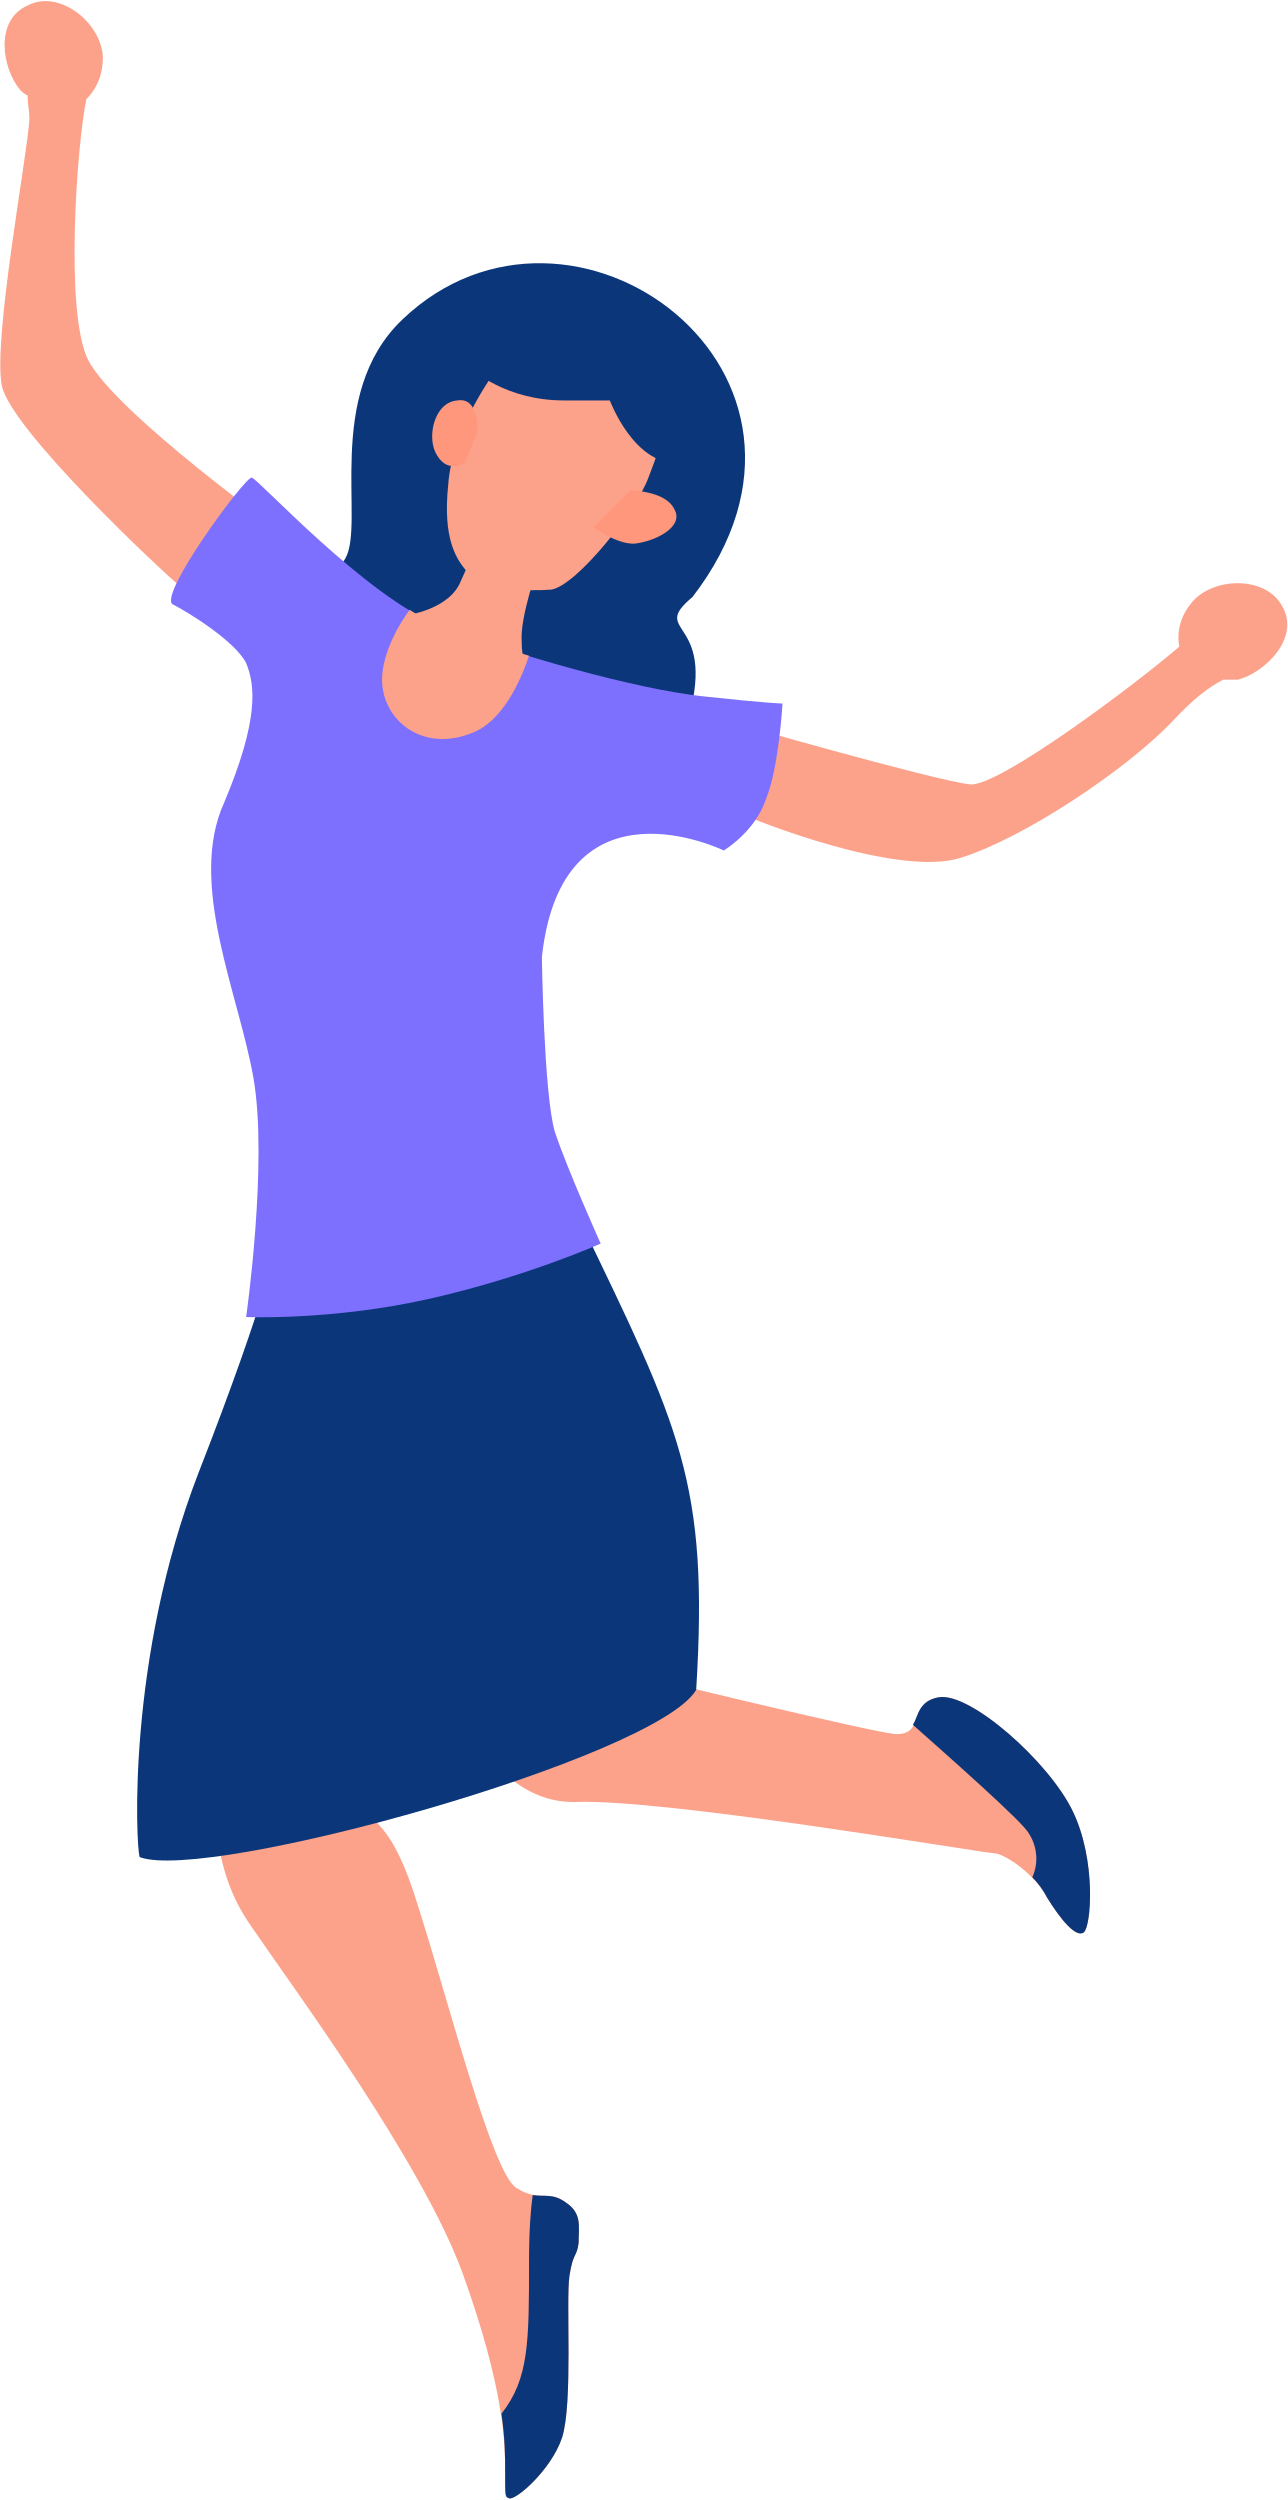
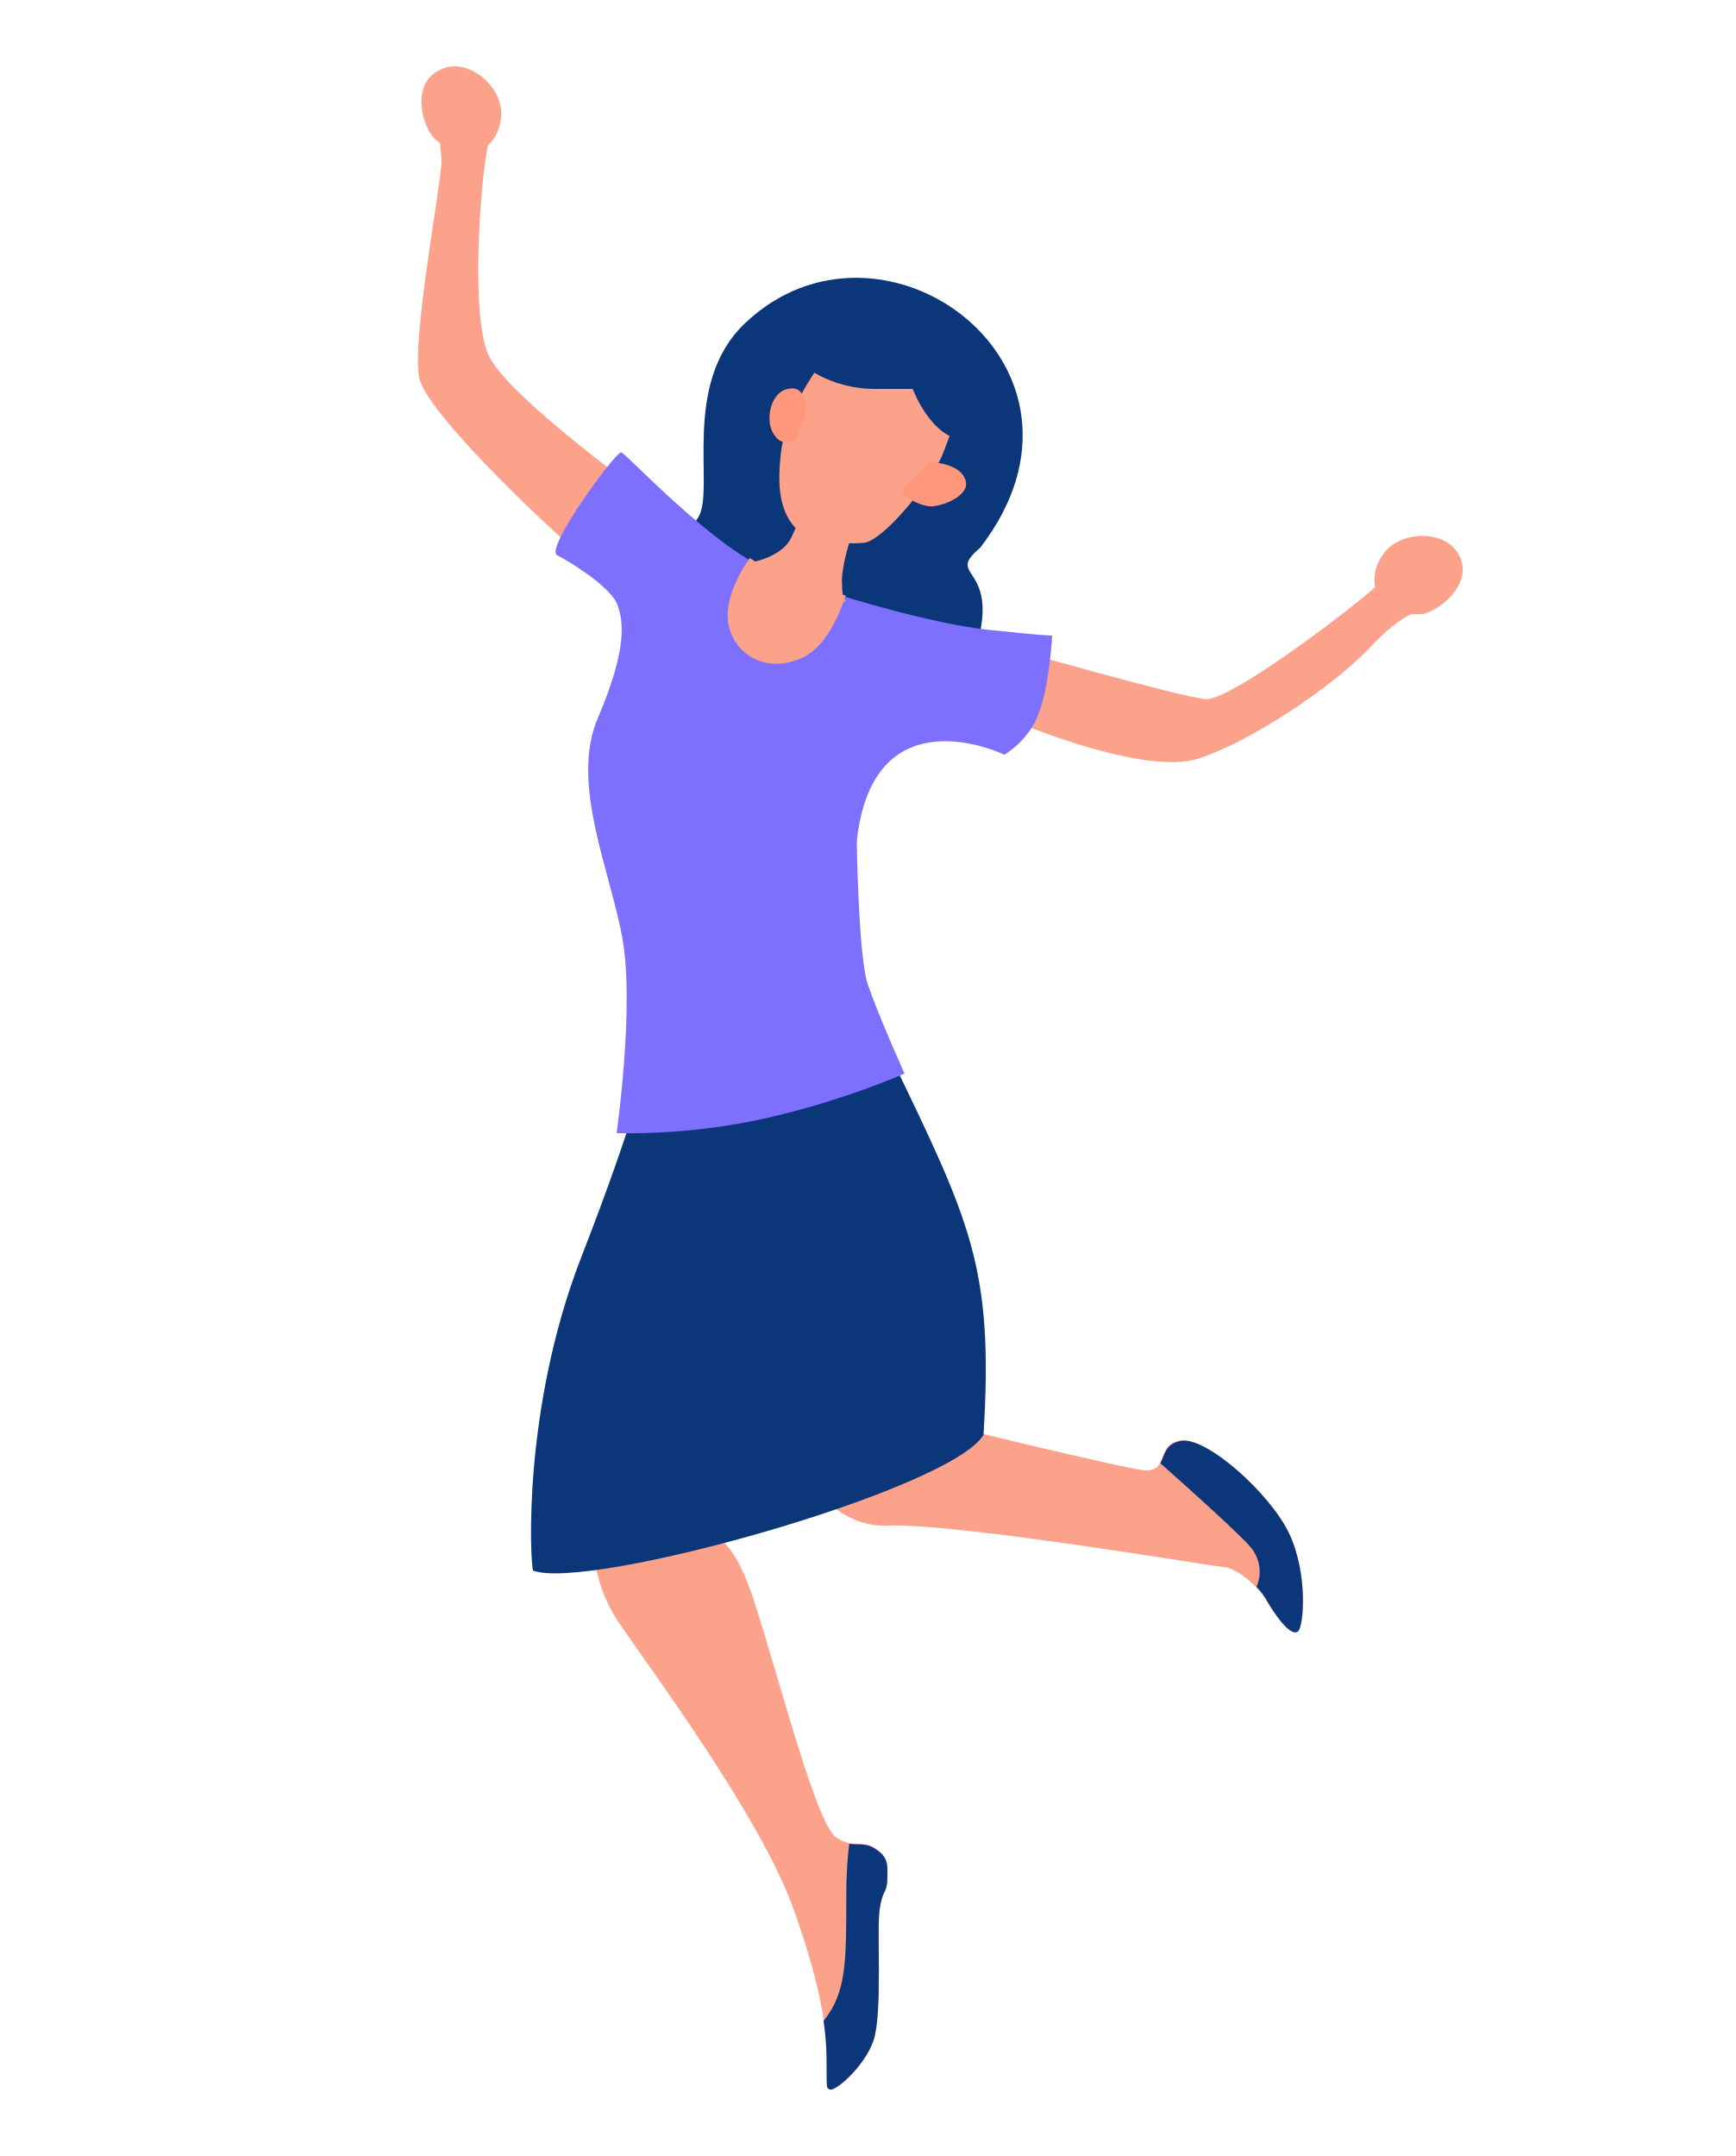
- <svg xmlns="http://www.w3.org/2000/svg" width="701px" height="1361px" viewBox="0 0 701 1361" version="1.1">
+ <svg xmlns="http://www.w3.org/2000/svg" width="706px" height="877px" viewBox="0 0 706 877" version="1.1">
  <g id="Page-1" stroke="none" stroke-width="1" fill="none" fill-rule="evenodd">
-     <g id="128" transform="translate(-1073, -393)">
-       <g id="Group" transform="translate(1073.163, 393.6123)">
-         <path d="M154.837,290.388 C154.837,290.388 62.837,224.388 47.837,195.388 C34.837,169.388 41.837,77.388 46.837,53.388 C50.837,49.388 55.837,42.388 55.837,30.388 C54.837,11.388 31.837,-6.612 14.837,2.388 C-3.163,10.388 0.837,36.388 10.837,48.388 C11.837,49.388 12.837,50.388 14.837,51.388 C14.837,55.388 15.837,59.388 15.837,64.388 C14.837,83.388 -4.163,184.388 0.837,209.388 C5.837,233.388 87.837,310.388 98.837,319.388 C109.837,328.388 154.837,290.388 154.837,290.388" id="Fill-15" fill="#FCA18A" />
-         <path d="M393.837,391.388 C393.837,391.388 508.837,424.388 527.837,426.388 C542.837,428.388 618.837,371.388 641.837,351.388 C640.837,346.388 640.837,337.388 647.837,328.388 C658.837,313.388 688.837,312.388 697.837,329.388 C707.837,346.388 688.837,365.388 673.837,369.388 C670.837,369.388 667.837,369.388 665.837,369.388 C657.837,373.388 648.837,380.388 637.837,392.388 C612.837,418.388 557.837,455.388 522.837,466.388 C487.837,477.388 407.837,444.388 407.837,444.388 L393.837,391.388" id="Fill-16" fill="#FCA18A" />
-         <path d="M119.837,338.388 C119.837,338.388 176.837,323.388 187.837,303.388 C198.837,284.388 175.837,214.388 218.837,173.388 C310.837,85.388 470.837,202.388 376.837,324.388 C351.837,345.388 392.837,334.388 372.837,396.388 C351.837,458.388 198.837,457.388 119.837,338.388" id="Fill-17" fill="#0B377A" />
-         <path d="M266.837,633.388 C266.837,633.388 306.837,657.388 329.837,731.388 C351.837,805.388 342.837,910.388 342.837,910.388 C342.837,910.388 469.837,941.388 486.837,943.388 C503.837,944.388 493.837,926.388 510.837,923.388 C527.837,920.388 570.837,958.388 583.837,985.388 C596.837,1012.388 593.837,1048.388 589.837,1051.388 C585.837,1054.388 577.837,1045.388 569.837,1032.388 C562.837,1019.388 547.837,1009.388 541.837,1008.388 C535.837,1008.388 361.837,978.388 312.837,980.388 C264.837,981.388 230.837,913.388 220.837,835.388 C210.837,756.388 201.837,705.388 210.837,675.388 C218.837,646.388 266.837,633.388 266.837,633.388" id="Fill-18" fill="#FCA18A" />
-         <path d="M185.837,674.388 C185.837,674.388 138.837,768.388 123.837,872.388 C109.837,976.388 114.837,1017.388 136.837,1048.388 C157.837,1079.388 229.837,1176.388 251.837,1237.388 C273.837,1298.388 274.837,1328.388 274.837,1344.388 C274.837,1359.388 274.837,1358.388 276.837,1359.388 C279.837,1361.388 299.837,1344.388 305.837,1326.388 C311.837,1307.388 307.837,1252.388 309.837,1238.388 C311.837,1225.388 313.837,1228.388 314.837,1220.388 C314.837,1211.388 316.837,1204.388 307.837,1198.388 C298.837,1191.388 292.837,1198.388 280.837,1190.388 C267.837,1182.388 243.837,1088.388 227.837,1038.388 C212.837,988.388 201.837,993.388 195.837,980.388 C189.837,967.388 244.837,862.388 240.837,778.388 C235.837,695.388 246.837,656.388 185.837,674.388" id="Fill-19" fill="#FCA18A" />
-         <path d="M315.837,664.388 C369.837,776.388 385.837,806.388 378.837,919.388 C356.837,956.388 112.837,1024.388 75.837,1010.388 C73.837,1003.388 68.837,902.388 107.837,801.388 C146.837,701.388 149.837,677.388 149.837,677.388 L315.837,664.388" id="Fill-20" fill="#0B377A" />
-         <path d="M294.837,520.388 C294.837,520.388 295.837,594.388 301.837,615.388 C308.837,636.388 326.837,676.388 326.837,676.388 C326.837,676.388 286.837,694.388 233.837,706.388 C180.837,718.388 133.837,716.388 133.837,716.388 C133.837,716.388 145.837,632.388 137.837,586.388 C129.837,540.388 101.837,480.388 121.837,436.388 C140.837,391.388 138.837,372.388 133.837,360.388 C127.837,348.388 101.837,332.388 93.837,328.388 C85.837,323.388 132.837,259.388 136.837,259.388 C139.837,259.388 198.837,324.388 239.837,340.388 C281.837,356.388 345.837,374.388 381.837,378.388 C418.837,382.388 425.837,382.388 425.837,382.388 C425.837,382.388 423.837,417.388 416.837,434.388 C410.837,452.388 393.837,462.388 393.837,462.388 C393.837,462.388 305.837,419.388 294.837,520.388" id="Fill-21" fill="#7D70FE" />
-         <path d="M222.837,331.388 C228.837,335.388 234.837,338.388 239.837,340.388 C253.837,345.388 270.837,351.388 287.837,356.388 C282.837,371.388 272.837,392.388 256.837,398.388 C229.837,409.388 207.837,391.388 207.837,369.388 C207.837,355.388 216.837,339.388 222.837,331.388" id="Fill-22" fill="#FCA18A" />
-         <path d="M496.837,938.388 C499.837,933.388 499.837,925.388 510.837,923.388 C527.837,920.388 570.837,958.388 583.837,985.388 C596.837,1012.388 593.837,1048.388 589.837,1051.388 C585.837,1054.388 577.837,1045.388 569.837,1032.388 C567.837,1028.388 564.837,1024.388 561.837,1021.388 C565.837,1012.388 563.837,1003.388 559.837,997.388 C556.837,991.388 514.837,954.388 496.837,938.388" id="Fill-23" fill="#0B377A" />
-         <path d="M272.837,1313.388 C274.837,1327.388 274.837,1337.388 274.837,1344.388 C274.837,1359.388 274.837,1358.388 276.837,1359.388 C279.837,1361.388 299.837,1344.388 305.837,1326.388 C311.837,1307.388 307.837,1252.388 309.837,1238.388 C311.837,1225.388 313.837,1228.388 314.837,1220.388 C314.837,1211.388 316.837,1204.388 307.837,1198.388 C300.837,1193.388 296.837,1195.388 289.837,1194.388 C288.837,1201.388 287.837,1213.388 287.837,1230.388 C287.837,1274.388 287.837,1294.388 272.837,1313.388" id="Fill-24" fill="#0B377A" />
-         <path d="M292.837,307.388 C292.837,307.388 282.837,335.388 283.837,348.388 C283.837,360.388 286.837,360.388 286.837,360.388 C286.837,360.388 263.837,363.388 244.837,356.388 C225.837,348.388 220.837,334.388 220.837,334.388 C220.837,334.388 244.837,331.388 250.837,315.388 C257.837,300.388 257.837,296.388 257.837,296.388 C257.837,296.388 278.837,292.388 292.837,307.388" id="Fill-25" fill="#FCA18A" />
-         <path d="M268.837,202.388 C268.837,202.388 245.837,233.388 243.837,263.388 C240.837,292.388 247.837,304.388 255.837,312.388 C263.837,320.388 286.837,321.388 299.837,320.388 C313.837,318.388 346.837,276.388 352.837,259.388 C359.837,241.388 359.837,238.388 359.837,238.388 C359.837,238.388 321.837,187.388 268.837,202.388" id="Fill-26" fill="#FCA18A" />
-         <path d="M259.837,234.388 C259.837,234.388 260.837,215.388 248.837,217.388 C235.837,218.388 231.837,238.388 237.837,247.388 C243.837,257.388 252.837,251.388 252.837,251.388 L259.837,234.388" id="Fill-27" fill="#FF977C" />
-         <path d="M342.837,266.388 C342.837,266.388 361.837,266.388 366.837,276.388 C372.837,286.388 355.837,294.388 344.837,295.388 C334.837,295.388 322.837,286.388 322.837,286.388 L342.837,266.388" id="Fill-28" fill="#FF977C" />
-         <path d="M256.837,200.388 C256.837,200.388 274.837,217.388 306.837,217.388 C338.837,217.388 331.837,217.388 331.837,217.388 C331.837,217.388 344.837,252.388 368.837,251.388 C393.837,251.388 374.837,210.388 360.837,194.388 C346.837,178.388 285.837,152.388 256.837,200.388" id="Fill-29" fill="#0B377A" />
+     <g id="Group">
+       <g id="3" transform="translate(170, 27)" fill-rule="nonzero">
+         <path d="M94,175.627 C94,175.627 38.148,135.71 29.041,118.171 C21.149,102.446 25.399,46.804 28.434,32.289 C30.863,29.87 33.898,25.636 33.898,18.379 C33.291,6.887 19.328,-3.999 9.007,1.444 C-1.92,6.283 0.508,22.007 6.579,29.265 C7.186,29.87 7.793,30.475 9.007,31.079 C9.007,33.499 9.614,35.918 9.614,38.942 C9.007,50.433 -2.527,111.518 0.508,126.638 C3.543,141.153 53.325,187.723 60.003,193.166 C66.681,198.609 94,175.627 94,175.627" id="Fill-15" fill="#FCA18A" />
+         <path d="M239,236.168 C239,236.168 308.723,256.175 320.242,257.388 C329.336,258.6 375.414,224.042 389.359,211.917 C388.752,208.885 388.752,203.429 392.996,197.972 C399.665,188.878 417.854,188.272 423.311,198.579 C429.373,208.885 417.854,220.405 408.76,222.83 C406.941,222.83 405.122,222.83 403.909,222.83 C399.059,225.255 393.603,229.499 386.933,236.774 C371.776,252.537 338.431,274.97 317.211,281.639 C295.991,288.308 247.488,268.301 247.488,268.301 L239,236.168" id="Fill-16" fill="#FCA18A" />
+         <path d="M73,204.322 C73,204.322 107.526,195.253 114.189,183.161 C120.852,171.674 106.921,129.353 132.967,104.565 C188.694,51.361 285.61,122.098 228.672,195.858 C213.529,208.554 238.363,201.903 226.249,239.388 C213.529,276.872 120.852,276.268 73,204.322" id="Fill-17" fill="#0B377A" />
+         <path d="M162.181,383 C162.181,383 186.422,397.564 200.36,442.468 C213.692,487.372 208.238,551.088 208.238,551.088 C208.238,551.088 285.202,569.899 295.504,571.113 C305.807,571.719 299.746,560.797 310.049,558.976 C320.351,557.156 346.41,580.215 354.288,596.599 C362.166,612.983 360.348,634.828 357.924,636.649 C355.5,638.469 350.652,633.008 345.803,625.119 C341.561,617.23 332.471,611.162 328.835,610.556 C325.199,610.556 219.752,592.351 190.058,593.565 C160.969,594.172 140.364,552.908 134.304,505.577 C128.244,457.638 122.79,426.691 128.244,408.486 C133.092,390.889 162.181,383 162.181,383" id="Fill-18" fill="#FCA18A" />
+         <path d="M112.459,407.616 C112.459,407.616 83.886,464.605 74.766,527.655 C66.255,590.706 69.295,615.563 82.67,634.357 C95.437,653.151 139.209,711.958 152.584,748.939 C165.959,785.921 166.567,804.109 166.567,813.809 C166.567,822.903 166.567,822.296 167.783,822.903 C169.607,824.115 181.766,813.809 185.413,802.896 C189.061,791.377 186.629,758.033 187.845,749.546 C189.061,741.664 190.277,743.483 190.885,738.633 C190.885,733.177 192.101,728.933 186.629,725.295 C181.158,721.051 177.51,725.295 170.215,720.445 C162.311,715.595 147.72,658.607 137.993,628.294 C128.874,597.981 122.186,601.012 118.539,593.131 C114.891,585.25 148.328,521.593 145.897,470.667 C142.857,420.348 149.544,396.704 112.459,407.616" id="Fill-19" fill="#FCA18A" />
+         <path d="M191.963,402 C224.621,469.933 234.297,488.13 230.063,556.67 C216.759,579.112 69.195,620.357 46.819,611.866 C45.609,607.62 42.585,546.359 66.171,485.097 C89.757,424.442 91.572,409.885 91.572,409.885 L191.963,402" id="Fill-20" fill="#0B377A" />
+         <path d="M178.514,315.156 C178.514,315.156 179.121,359.997 182.761,372.722 C187.009,385.447 197.931,409.686 197.931,409.686 C197.931,409.686 173.66,420.593 141.502,427.865 C109.343,435.136 80.825,433.924 80.825,433.924 C80.825,433.924 88.107,383.024 83.253,355.149 C78.398,327.275 61.409,290.917 73.544,264.255 C85.073,236.987 83.859,225.474 80.825,218.202 C77.185,210.931 61.409,201.235 56.555,198.811 C51.701,195.782 80.219,157 82.646,157 C84.466,157 120.265,196.387 145.142,206.083 C170.626,215.778 209.459,226.686 231.302,229.109 C253.753,231.533 258,231.533 258,231.533 C258,231.533 256.786,252.742 252.539,263.043 C248.899,273.951 238.584,280.01 238.584,280.01 C238.584,280.01 185.189,253.954 178.514,315.156" id="Fill-21" fill="#7D70FE" />
+         <path d="M135,200 C138.6,202.446 142.2,204.28 145.2,205.503 C153.6,208.56 163.8,212.229 174,215.286 C171,224.458 165,237.298 155.4,240.967 C139.2,247.693 126,236.687 126,223.235 C126,214.675 131.4,204.892 135,200" id="Fill-22" fill="#FCA18A" />
+         <path d="M302,568.189 C303.804,565.16 303.804,560.313 310.421,559.101 C320.646,557.284 346.511,580.306 354.33,596.664 C362.15,613.021 360.345,634.832 357.939,636.649 C355.533,638.467 350.721,633.014 345.909,625.138 C344.706,622.715 342.902,620.291 341.097,618.474 C343.503,613.021 342.3,607.569 339.894,603.934 C338.09,600.299 312.827,577.882 302,568.189" id="Fill-23" fill="#0B377A" />
+         <path d="M165,795.051 C166.233,803.528 166.233,809.582 166.233,813.821 C166.233,822.903 166.233,822.297 167.465,822.903 C169.314,824.114 181.639,813.821 185.337,802.922 C189.035,791.418 186.569,758.117 187.802,749.641 C189.035,741.77 190.267,743.586 190.883,738.742 C190.883,733.293 192.116,729.055 186.569,725.422 C182.256,722.395 179.79,723.605 175.477,723 C174.86,727.238 174.244,734.504 174.244,744.797 C174.244,771.438 174.244,783.547 165,795.051" id="Fill-24" fill="#0B377A" />
+         <path d="M178,185.877 C178,185.877 171.889,202.646 172.5,210.431 C172.5,217.617 174.333,217.617 174.333,217.617 C174.333,217.617 160.278,219.414 148.667,215.222 C137.056,210.431 134,202.047 134,202.047 C134,202.047 148.667,200.25 152.333,190.668 C156.611,181.685 156.611,179.29 156.611,179.29 C156.611,179.29 169.444,176.894 178,185.877" id="Fill-25" fill="#FCA18A" />
+         <path d="M162.64,122.665 C162.64,122.665 148.648,141.355 147.431,159.442 C145.606,176.926 149.865,184.161 154.731,188.984 C159.598,193.807 173.59,194.41 181.499,193.807 C190.016,192.601 210.091,167.279 213.742,157.03 C218,146.178 218,144.369 218,144.369 C218,144.369 194.883,113.621 162.64,122.665" id="Fill-26" fill="#FCA18A" />
+         <path d="M157.988,141.499 C157.988,141.499 158.594,129.866 151.32,131.09 C143.441,131.703 141.017,143.948 144.653,149.458 C148.29,155.581 153.745,151.907 153.745,151.907 L157.988,141.499" id="Fill-27" fill="#FF977C" />
+         <path d="M207.934,161 C207.934,161 219.272,161 222.255,167.207 C225.836,173.414 215.692,178.379 209.128,179 C203.161,179 196,173.414 196,173.414 L207.934,161" id="Fill-28" fill="#FF977C" />
+         <path d="M156,120.831 C156,120.831 166.871,131.216 186.198,131.216 C205.524,131.216 201.296,131.216 201.296,131.216 C201.296,131.216 209.148,152.598 223.643,151.987 C238.741,151.987 227.266,126.94 218.811,117.166 C210.356,107.391 173.515,91.508 156,120.831" id="Fill-29" fill="#0B377A" />
      </g>
+       <rect id="Rectangle" stroke="#979797" fill="#D8D8D8" opacity="0" x="0.5" y="0.5" width="705" height="876" />
    </g>
  </g>
</svg>
